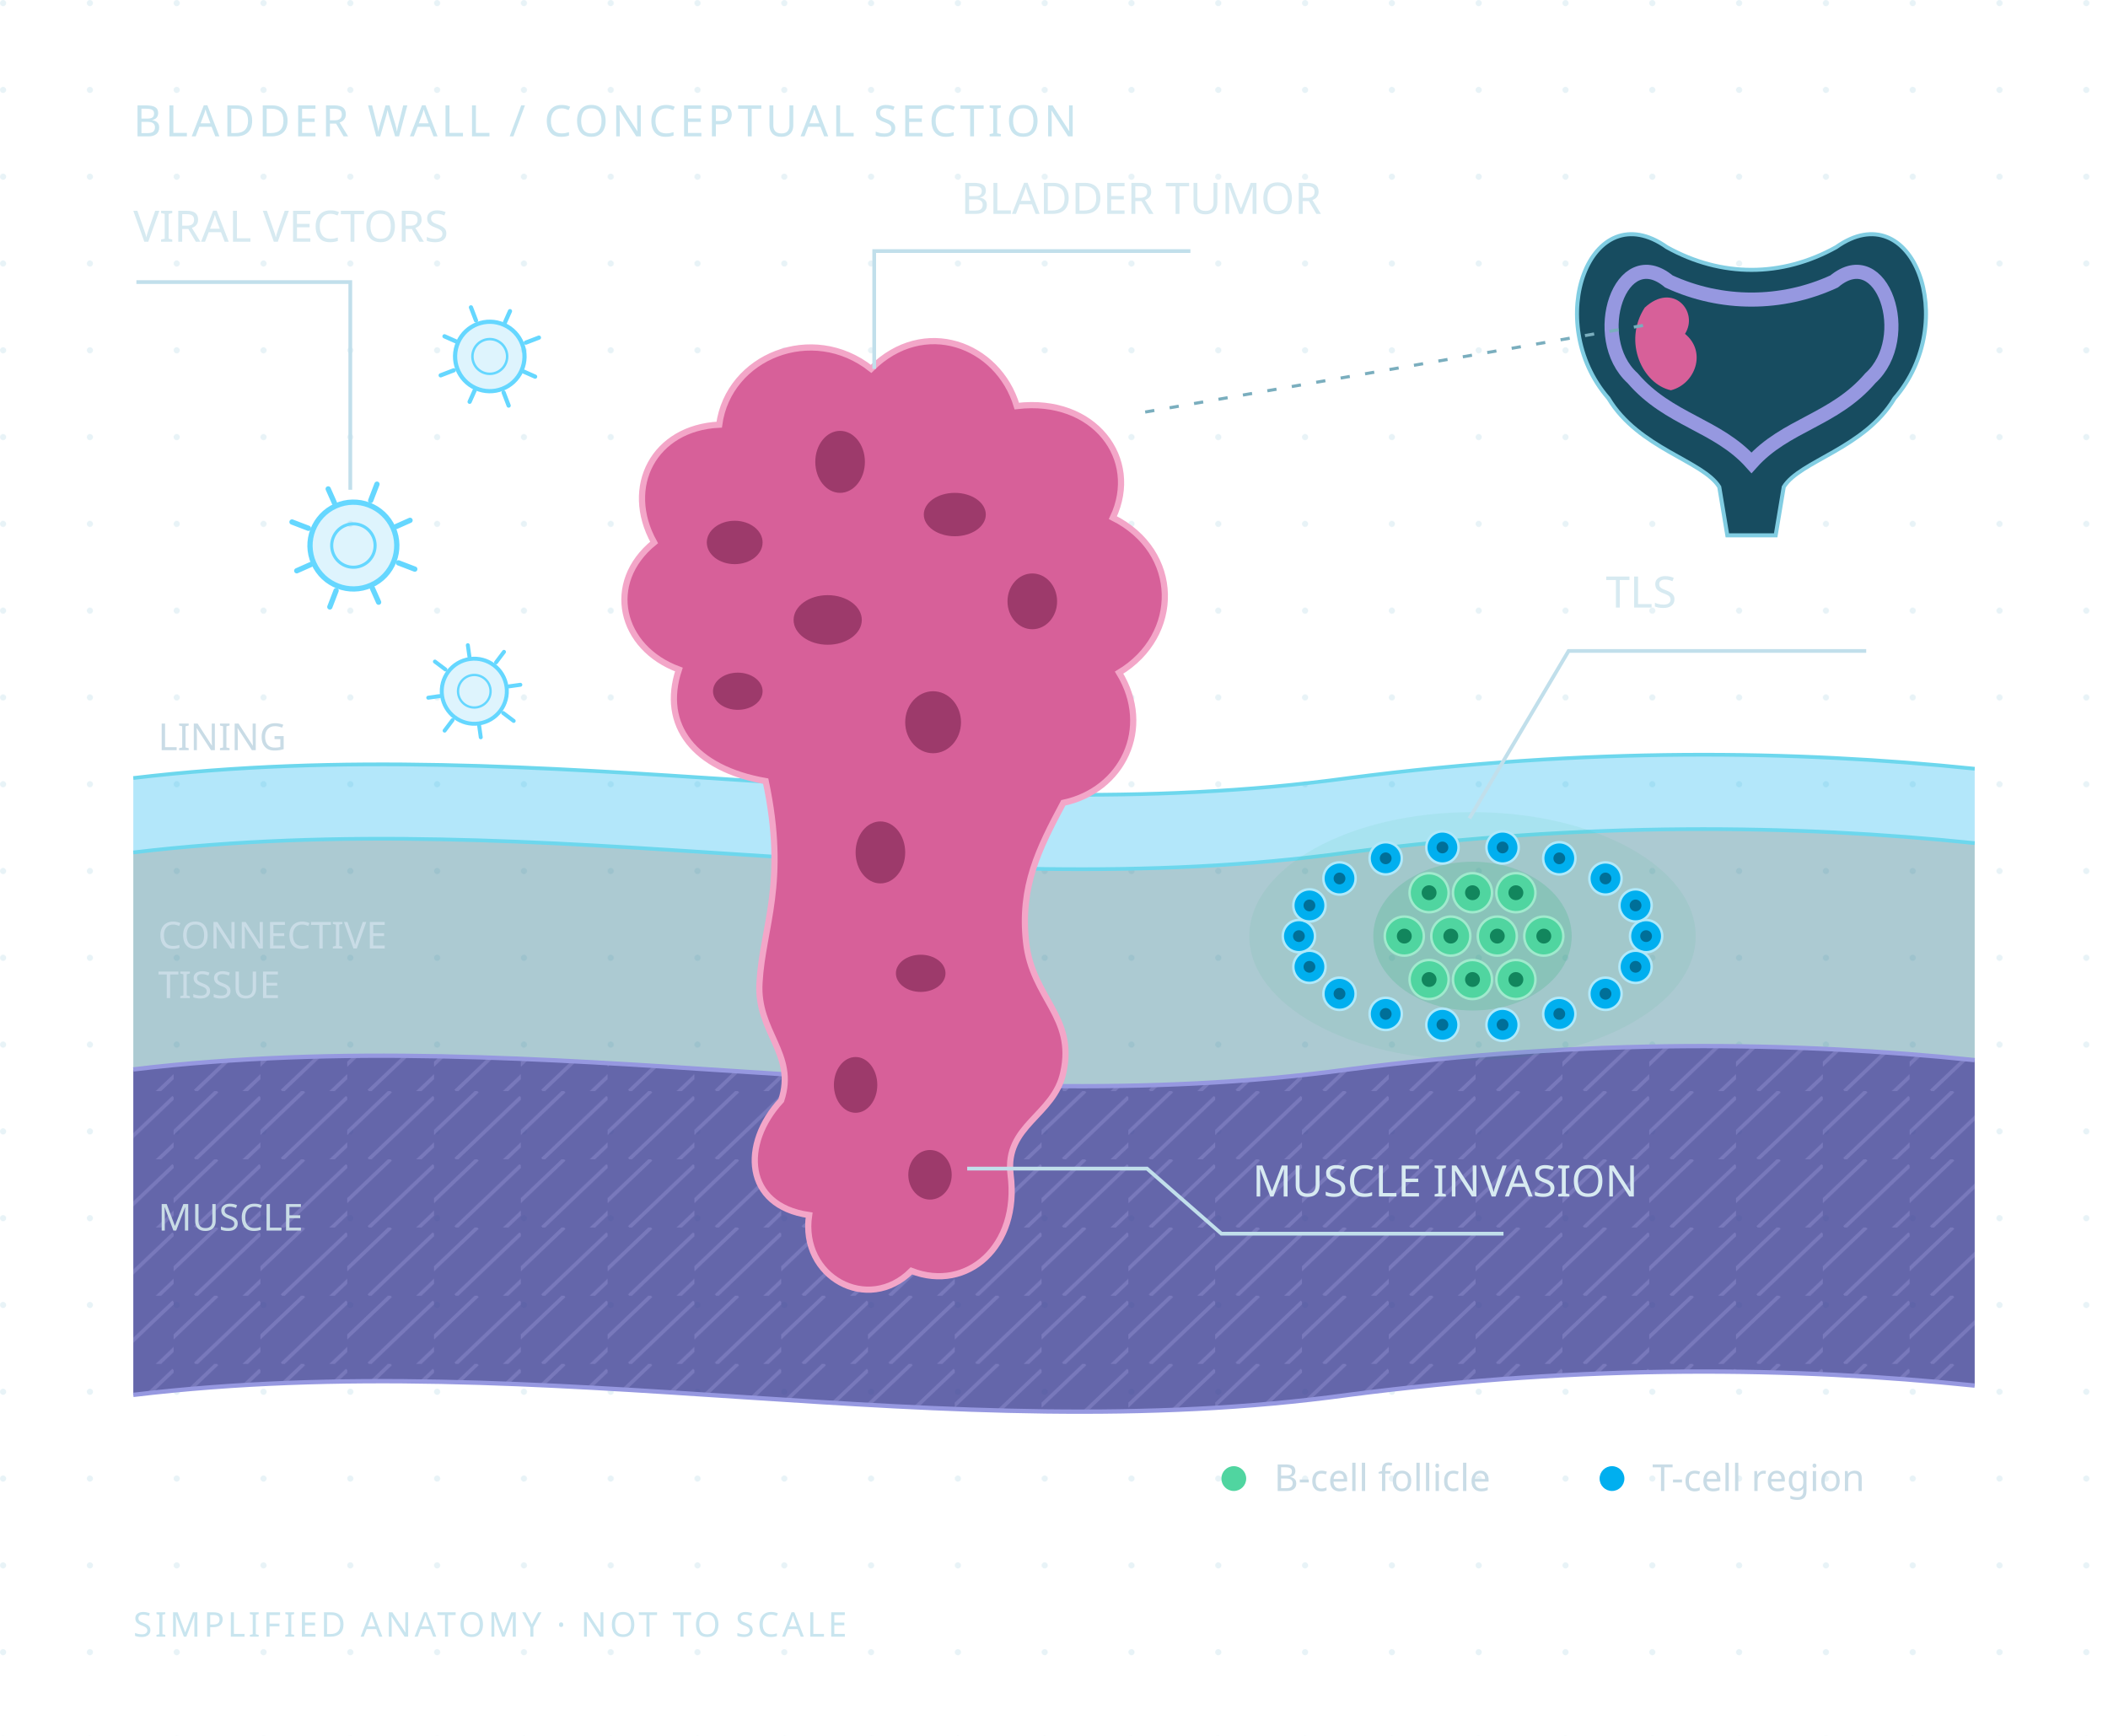
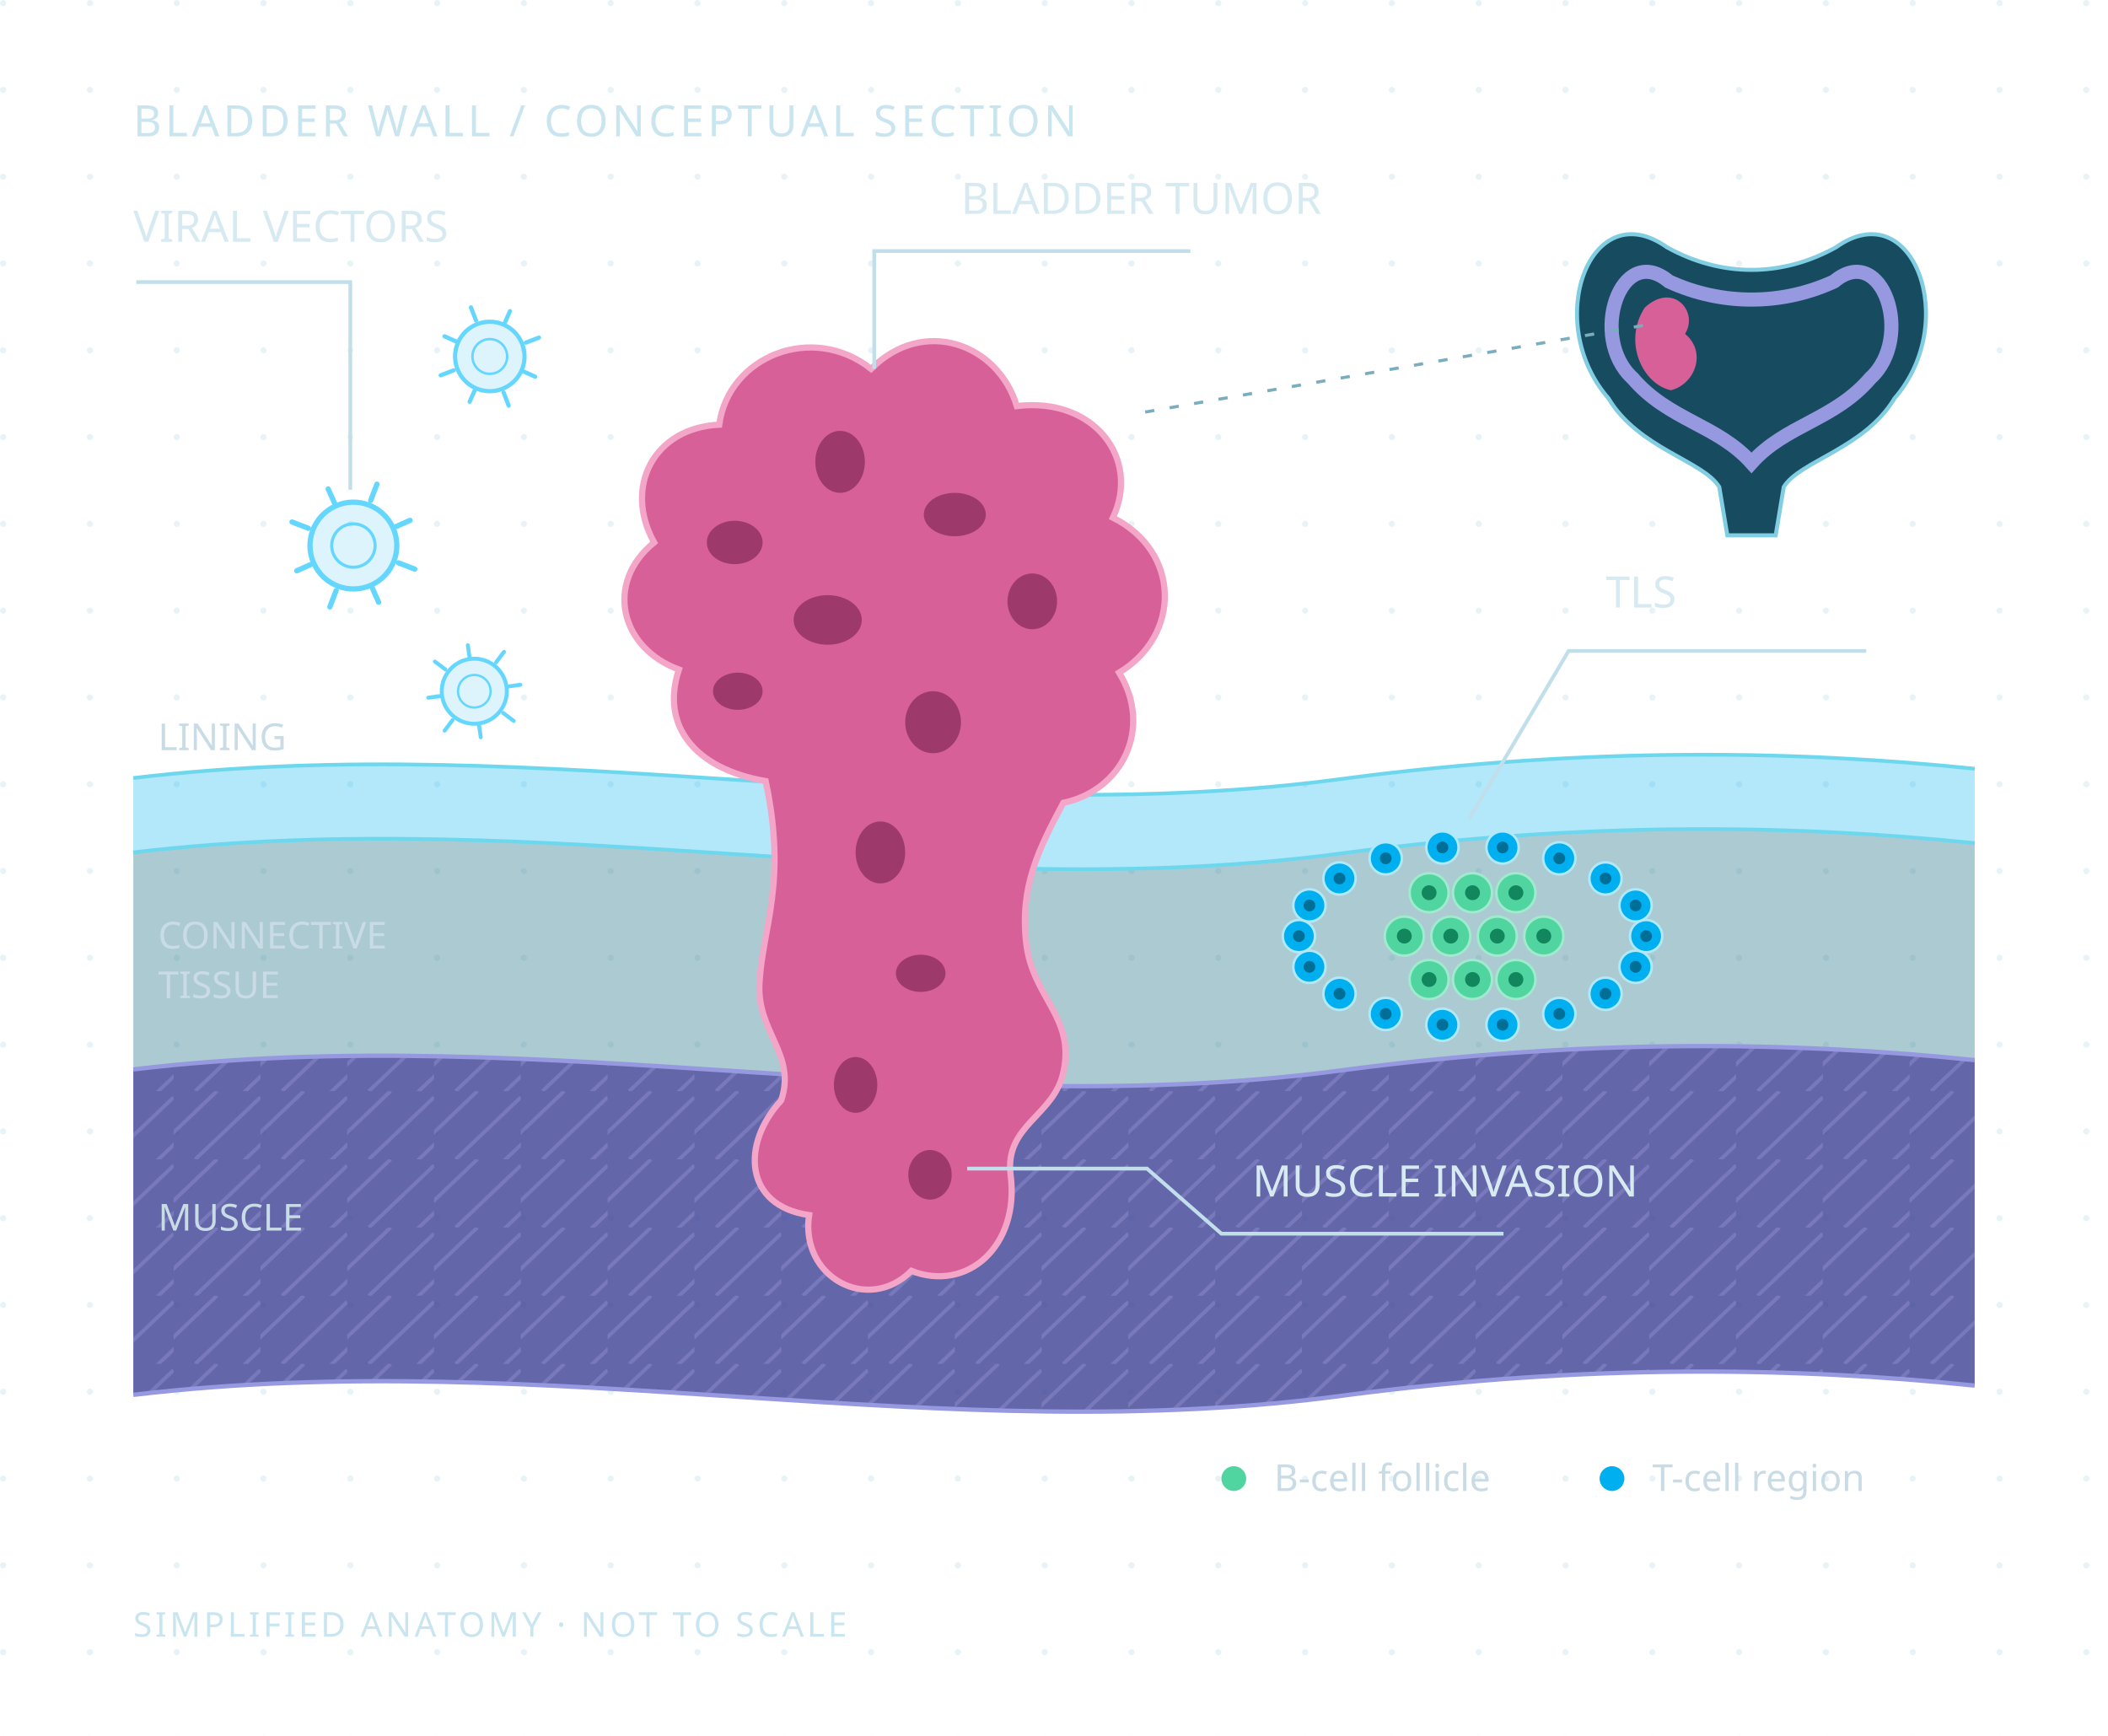
<svg xmlns="http://www.w3.org/2000/svg" viewBox="0 0 680 560" fill="none" role="img" aria-labelledby="title description">
  <defs>
    <pattern id="grid" width="28" height="28" patternUnits="userSpaceOnUse">
      <circle cx="1" cy="1" r="1" fill="#80bdd2" opacity=".18" />
    </pattern>
    <pattern id="muscle" width="28" height="22" patternUnits="userSpaceOnUse">
      <path d="M-7 20 14 0M7 22 28 2M21 24 42 4" stroke="#a9a5e4" stroke-width="1.2" opacity=".3" />
    </pattern>
    <g id="virus">
      <circle r="14" fill="#00afef" fill-opacity=".13" stroke="#65d7ff" stroke-width="1.7" />
      <circle r="7" stroke="#65d7ff" stroke-width="1" />
      <path d="M0-15v-5M0 15v5M-15 0h-5M15 0h5M-11-11l-4-4M11-11l4-4M-11 11l-4 4M11 11l4 4" stroke="#65d7ff" stroke-width="1.7" stroke-linecap="round" />
    </g>
  </defs>
  <path fill="url(#grid)" d="M0 0h680v560H0z" />
  <g transform="translate(565 109) scale(.65)">
    <path d="M-42-45c-38-27-62 37-29 75 15 25 47 31 55 44l4 24h24l4-24c8-13 40-19 55-44 33-38 9-102-29-75-27 15-57 15-84 0z" fill="#174c60" stroke="#81cde2" stroke-width="2" />
    <path d="M-41-28c-24-20-40 28-18 48 18 21 42 23 59 42 17-19 41-21 59-42 22-20 6-68-18-48-26 12-56 12-82 0z" stroke="#9698e0" stroke-width="7" />
    <path d="M-53-15c14-13 27 2 20 13 11 9 5 25-7 28-14-3-24-24-13-41z" fill="#d76099" />
  </g>
  <path d="m530 105-161 28" stroke="#7aaebe" stroke-dasharray="3 5" />
  <g font-family="sans-serif" font-size="14" fill="#c9e5ef" letter-spacing="1.2">
    <text x="43" y="44">BLADDER WALL / CONCEPTUAL SECTION</text>
    <text x="43" y="528" font-size="11" letter-spacing="1">SIMPLIFIED ANATOMY · NOT TO SCALE</text>
  </g>
  <path d="M43 251c134-16 261 18 392 0 77-10 144-9 202-3v24c-60-6-128-7-202 3-131 18-258-16-392 0z" fill="#00afef" fill-opacity=".3" />
  <path d="M43 275c134-16 261 18 392 0 77-10 144-9 202-3v70c-60-6-128-7-202 3-131 18-258-16-392 0z" fill="#27748a" fill-opacity=".38" />
  <path d="M43 345c134-16 261 18 392 0 77-10 144-9 202-3v105c-60-6-128-7-202 3-131 18-258-16-392 0z" fill="#3e4095" fill-opacity=".8" />
  <path d="M43 345c134-16 261 18 392 0 77-10 144-9 202-3v105c-60-6-128-7-202 3-131 18-258-16-392 0z" fill="url(#muscle)" />
  <path d="M43 251c134-16 261 18 392 0 77-10 144-9 202-3M43 275c134-16 261 18 392 0 77-10 144-9 202-3" stroke="#6dd7ed" stroke-width="1.2" />
  <path d="M43 345c134-16 261 18 392 0 77-10 144-9 202-3M43 450c134-16 261 18 392 0 77-10 144-9 202-3" stroke="#9698e0" stroke-width="1.4" />
  <path d="M247 252c-23-4-34-18-28-36-19-7-24-28-8-41-10-18 0-37 21-38 3-22 30-33 49-18 17-17 41-8 47 12 25-3 40 17 31 36 22 11 22 38 2 50 11 18 1 38-18 42-8 15-14 27-12 45 2 18 16 24 12 42-3 14-19 17-17 33 3 23-14 38-32 31-14 14-36 2-33-18-21-3-22-23-9-37 5-15-8-22-7-38 1-18 9-32 2-65z" fill="#d76099" stroke="#f3a6c8" stroke-width="2" />
  <g fill="#8e315f" fill-opacity=".8">
    <ellipse cx="237" cy="175" rx="9" ry="7" />
    <ellipse cx="271" cy="149" rx="8" ry="10" />
    <ellipse cx="308" cy="166" rx="10" ry="7" />
    <ellipse cx="333" cy="194" rx="8" ry="9" />
    <ellipse cx="267" cy="200" rx="11" ry="8" />
    <ellipse cx="238" cy="223" rx="8" ry="6" />
    <ellipse cx="301" cy="233" rx="9" ry="10" />
    <ellipse cx="284" cy="275" rx="8" ry="10" />
    <ellipse cx="297" cy="314" rx="8" ry="6" />
    <ellipse cx="276" cy="350" rx="7" ry="9" />
    <ellipse cx="300" cy="379" rx="7" ry="8" />
  </g>
  <g transform="translate(114 176) rotate(-24)">
    <use href="#virus" />
  </g>
  <g transform="translate(158 115) rotate(24) scale(.8)">
    <use href="#virus" />
  </g>
  <g transform="translate(153 223) rotate(-8) scale(.75)">
    <use href="#virus" />
  </g>
  <g id="tls-organized">
-     <ellipse cx="475" cy="302" rx="72" ry="40" fill="#00a859" fill-opacity=".06" />
-     <ellipse cx="475" cy="302" rx="32" ry="24" fill="#00a859" fill-opacity=".16" />
    <g id="tls-t-cell-region" fill="#00afef" stroke="#b0e9fa" stroke-width=".8">
      <circle cx="531.0" cy="302.0" r="5.2" />
      <circle cx="531.0" cy="302.0" r="1.9" fill="#006f98" stroke="none" />
      <circle cx="527.6" cy="311.9" r="5.2" />
      <circle cx="527.6" cy="311.9" r="1.9" fill="#006f98" stroke="none" />
      <circle cx="517.9" cy="320.6" r="5.2" />
      <circle cx="517.9" cy="320.6" r="1.9" fill="#006f98" stroke="none" />
      <circle cx="503.0" cy="327.1" r="5.2" />
      <circle cx="503.0" cy="327.1" r="1.9" fill="#006f98" stroke="none" />
      <circle cx="484.7" cy="330.6" r="5.2" />
      <circle cx="484.7" cy="330.6" r="1.9" fill="#006f98" stroke="none" />
      <circle cx="465.3" cy="330.6" r="5.2" />
      <circle cx="465.3" cy="330.6" r="1.9" fill="#006f98" stroke="none" />
      <circle cx="447.0" cy="327.1" r="5.2" />
      <circle cx="447.0" cy="327.1" r="1.9" fill="#006f98" stroke="none" />
      <circle cx="432.1" cy="320.6" r="5.2" />
      <circle cx="432.1" cy="320.6" r="1.9" fill="#006f98" stroke="none" />
      <circle cx="422.4" cy="311.9" r="5.2" />
      <circle cx="422.4" cy="311.9" r="1.9" fill="#006f98" stroke="none" />
      <circle cx="419.0" cy="302.0" r="5.2" />
      <circle cx="419.0" cy="302.0" r="1.9" fill="#006f98" stroke="none" />
      <circle cx="422.4" cy="292.1" r="5.2" />
      <circle cx="422.4" cy="292.1" r="1.9" fill="#006f98" stroke="none" />
      <circle cx="432.1" cy="283.4" r="5.2" />
      <circle cx="432.1" cy="283.4" r="1.9" fill="#006f98" stroke="none" />
      <circle cx="447.0" cy="276.9" r="5.2" />
      <circle cx="447.0" cy="276.9" r="1.9" fill="#006f98" stroke="none" />
      <circle cx="465.3" cy="273.4" r="5.2" />
      <circle cx="465.3" cy="273.4" r="1.9" fill="#006f98" stroke="none" />
      <circle cx="484.7" cy="273.4" r="5.2" />
      <circle cx="484.7" cy="273.4" r="1.9" fill="#006f98" stroke="none" />
      <circle cx="503.0" cy="276.9" r="5.2" />
      <circle cx="503.0" cy="276.9" r="1.9" fill="#006f98" stroke="none" />
      <circle cx="517.9" cy="283.4" r="5.2" />
      <circle cx="517.9" cy="283.4" r="1.9" fill="#006f98" stroke="none" />
      <circle cx="527.6" cy="292.1" r="5.2" />
      <circle cx="527.6" cy="292.1" r="1.9" fill="#006f98" stroke="none" />
    </g>
    <g id="tls-b-cell-follicle" fill="#50d5a0" stroke="#a0eacd" stroke-width=".8">
      <circle cx="461" cy="288" r="6.3" />
      <circle cx="461" cy="288" r="2.4" fill="#12865d" stroke="none" />
      <circle cx="475" cy="288" r="6.3" />
      <circle cx="475" cy="288" r="2.4" fill="#12865d" stroke="none" />
      <circle cx="489" cy="288" r="6.3" />
      <circle cx="489" cy="288" r="2.4" fill="#12865d" stroke="none" />
      <circle cx="453" cy="302" r="6.3" />
      <circle cx="453" cy="302" r="2.4" fill="#12865d" stroke="none" />
      <circle cx="468" cy="302" r="6.3" />
      <circle cx="468" cy="302" r="2.4" fill="#12865d" stroke="none" />
      <circle cx="483" cy="302" r="6.3" />
      <circle cx="483" cy="302" r="2.4" fill="#12865d" stroke="none" />
      <circle cx="498" cy="302" r="6.3" />
      <circle cx="498" cy="302" r="2.4" fill="#12865d" stroke="none" />
      <circle cx="461" cy="316" r="6.3" />
      <circle cx="461" cy="316" r="2.4" fill="#12865d" stroke="none" />
      <circle cx="475" cy="316" r="6.3" />
      <circle cx="475" cy="316" r="2.4" fill="#12865d" stroke="none" />
      <circle cx="489" cy="316" r="6.3" />
      <circle cx="489" cy="316" r="2.4" fill="#12865d" stroke="none" />
    </g>
  </g>
  <g stroke="#c1dfeb" stroke-width="1.2">
    <path d="M282 119V81h102" />
    <path d="m474 264 32-54h96" />
    <path d="M113 158V91H44" />
    <path d="M312 377h58l24 21h91" />
  </g>
  <g fill="#d7eaf1" font-family="sans-serif" font-size="14">
    <text x="310" y="69">BLADDER TUMOR</text>
    <text x="43" y="78">VIRAL VECTORS</text>
    <text x="518" y="196">TLS</text>
    <text x="404" y="386">MUSCLE INVASION</text>
  </g>
  <g fill="#c9dce6" font-family="sans-serif" font-size="12">
    <text x="51" y="242">LINING</text>
    <text x="51" y="306">CONNECTIVE</text>
    <text x="51" y="322">TISSUE</text>
    <text x="51" y="397">MUSCLE</text>
  </g>
  <g font-family="sans-serif" font-size="12">
    <circle cx="398" cy="477" r="4" fill="#50d5a0" />
    <text x="411" y="481" fill="#c9dce6">B-cell follicle</text>
    <circle cx="520" cy="477" r="4" fill="#00afef" />
    <text x="533" y="481" fill="#c9dce6">T-cell region</text>
  </g>
</svg>
